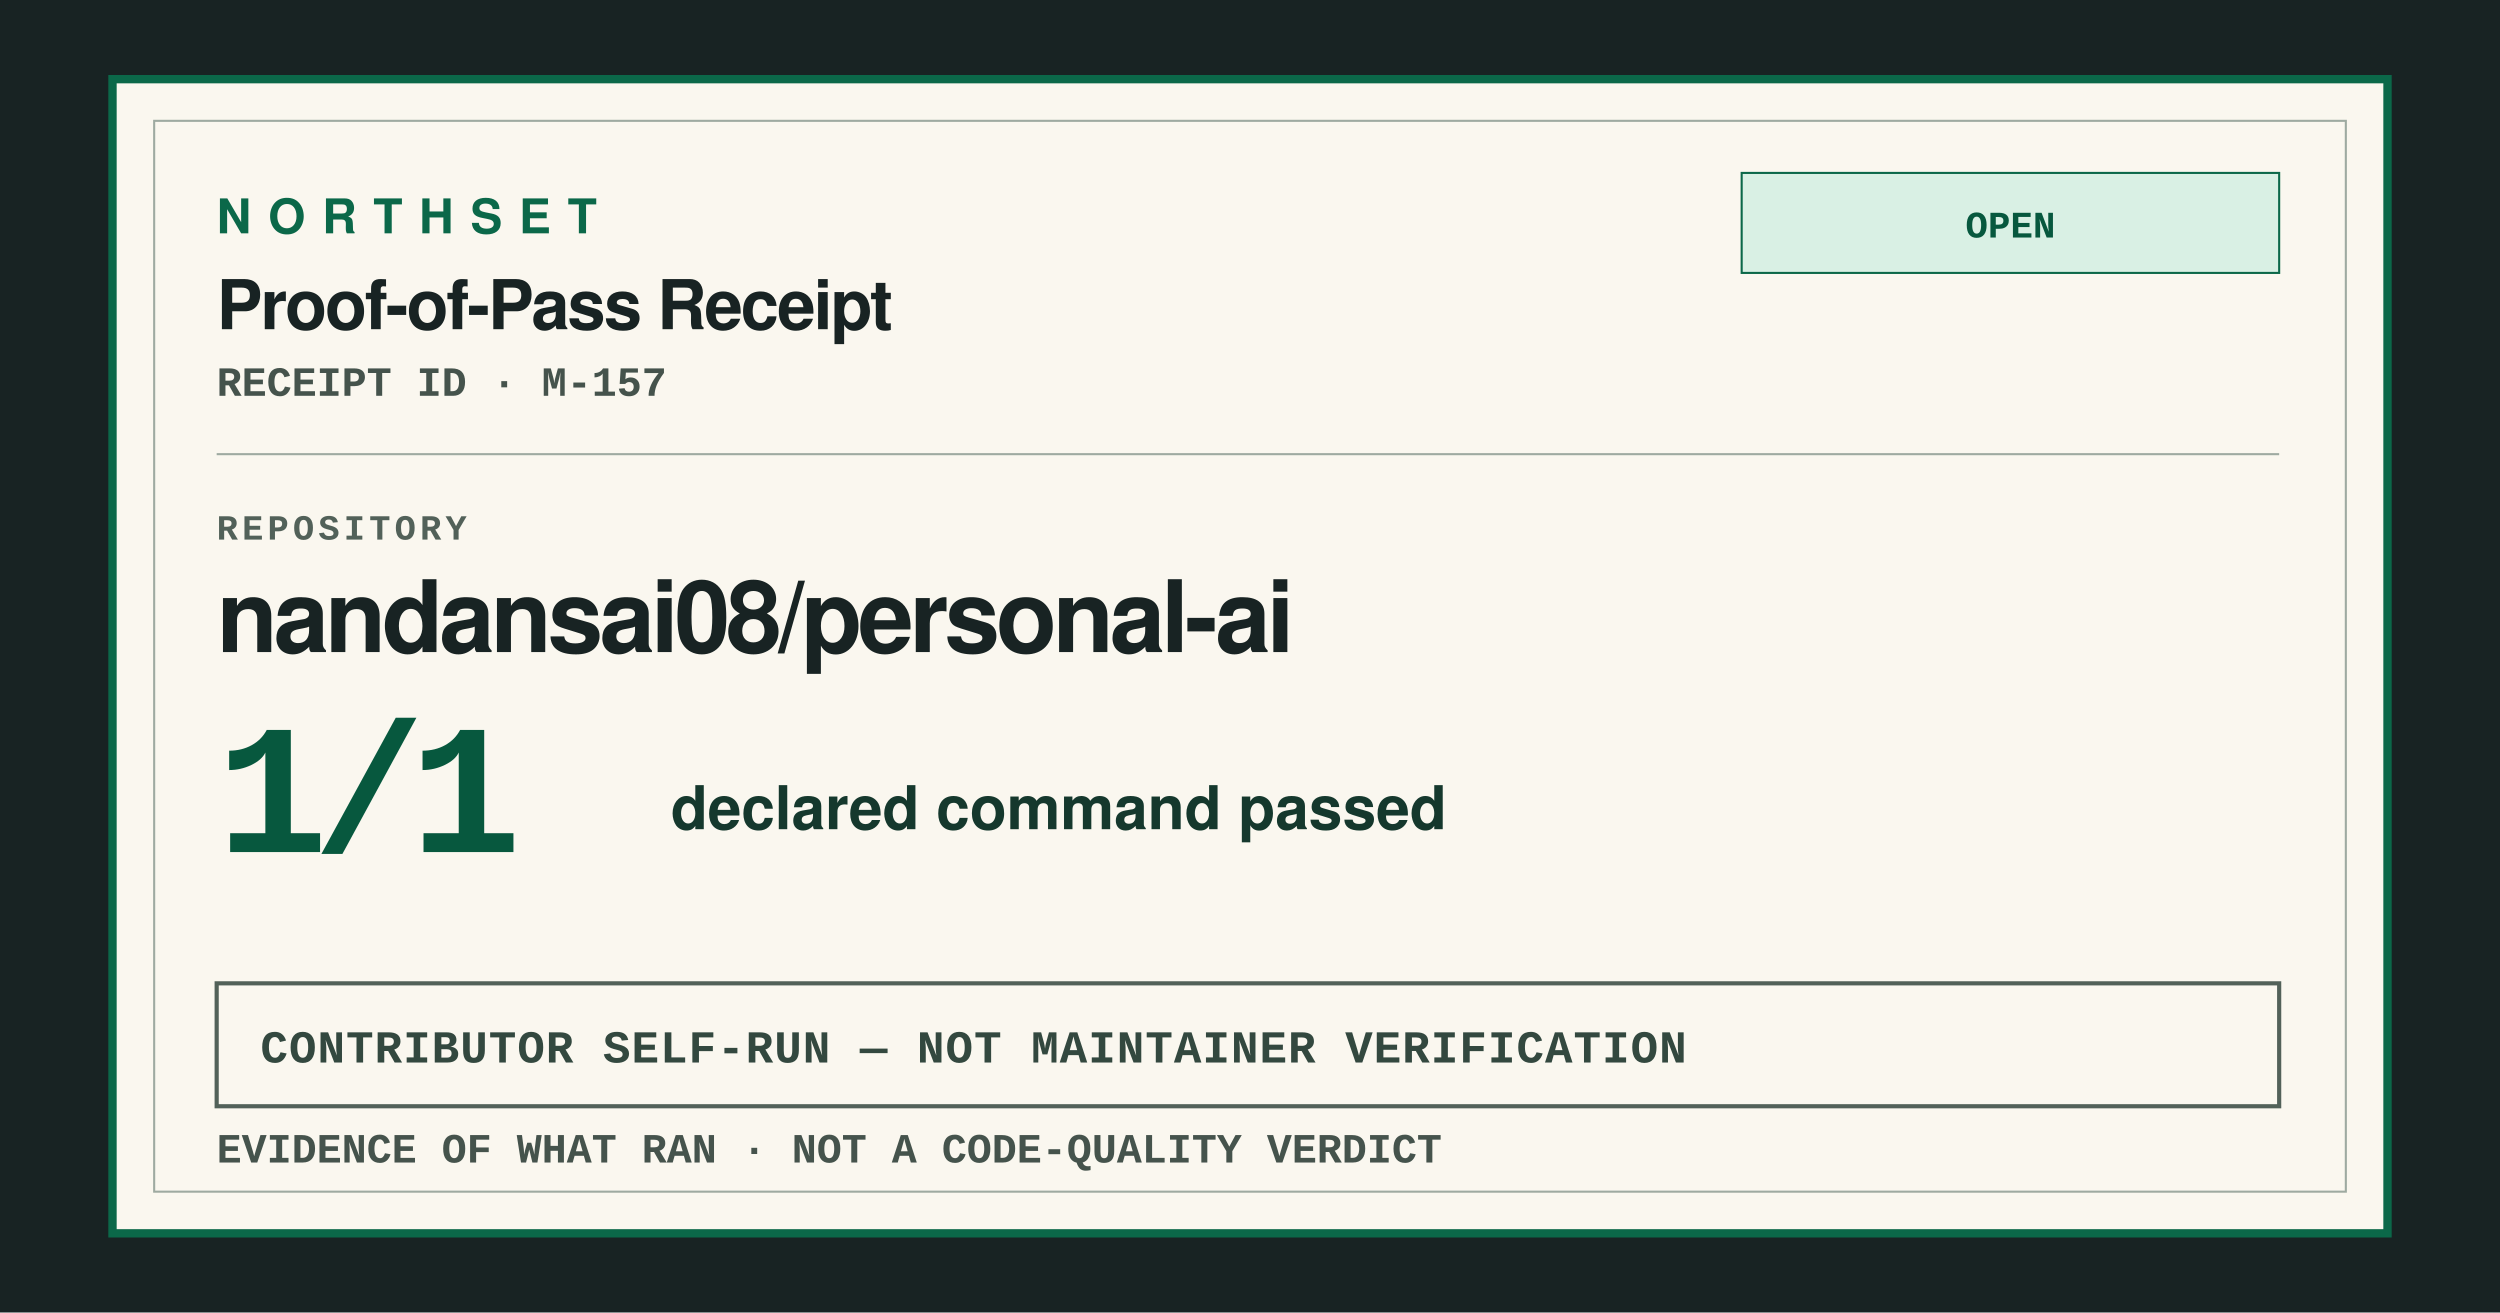
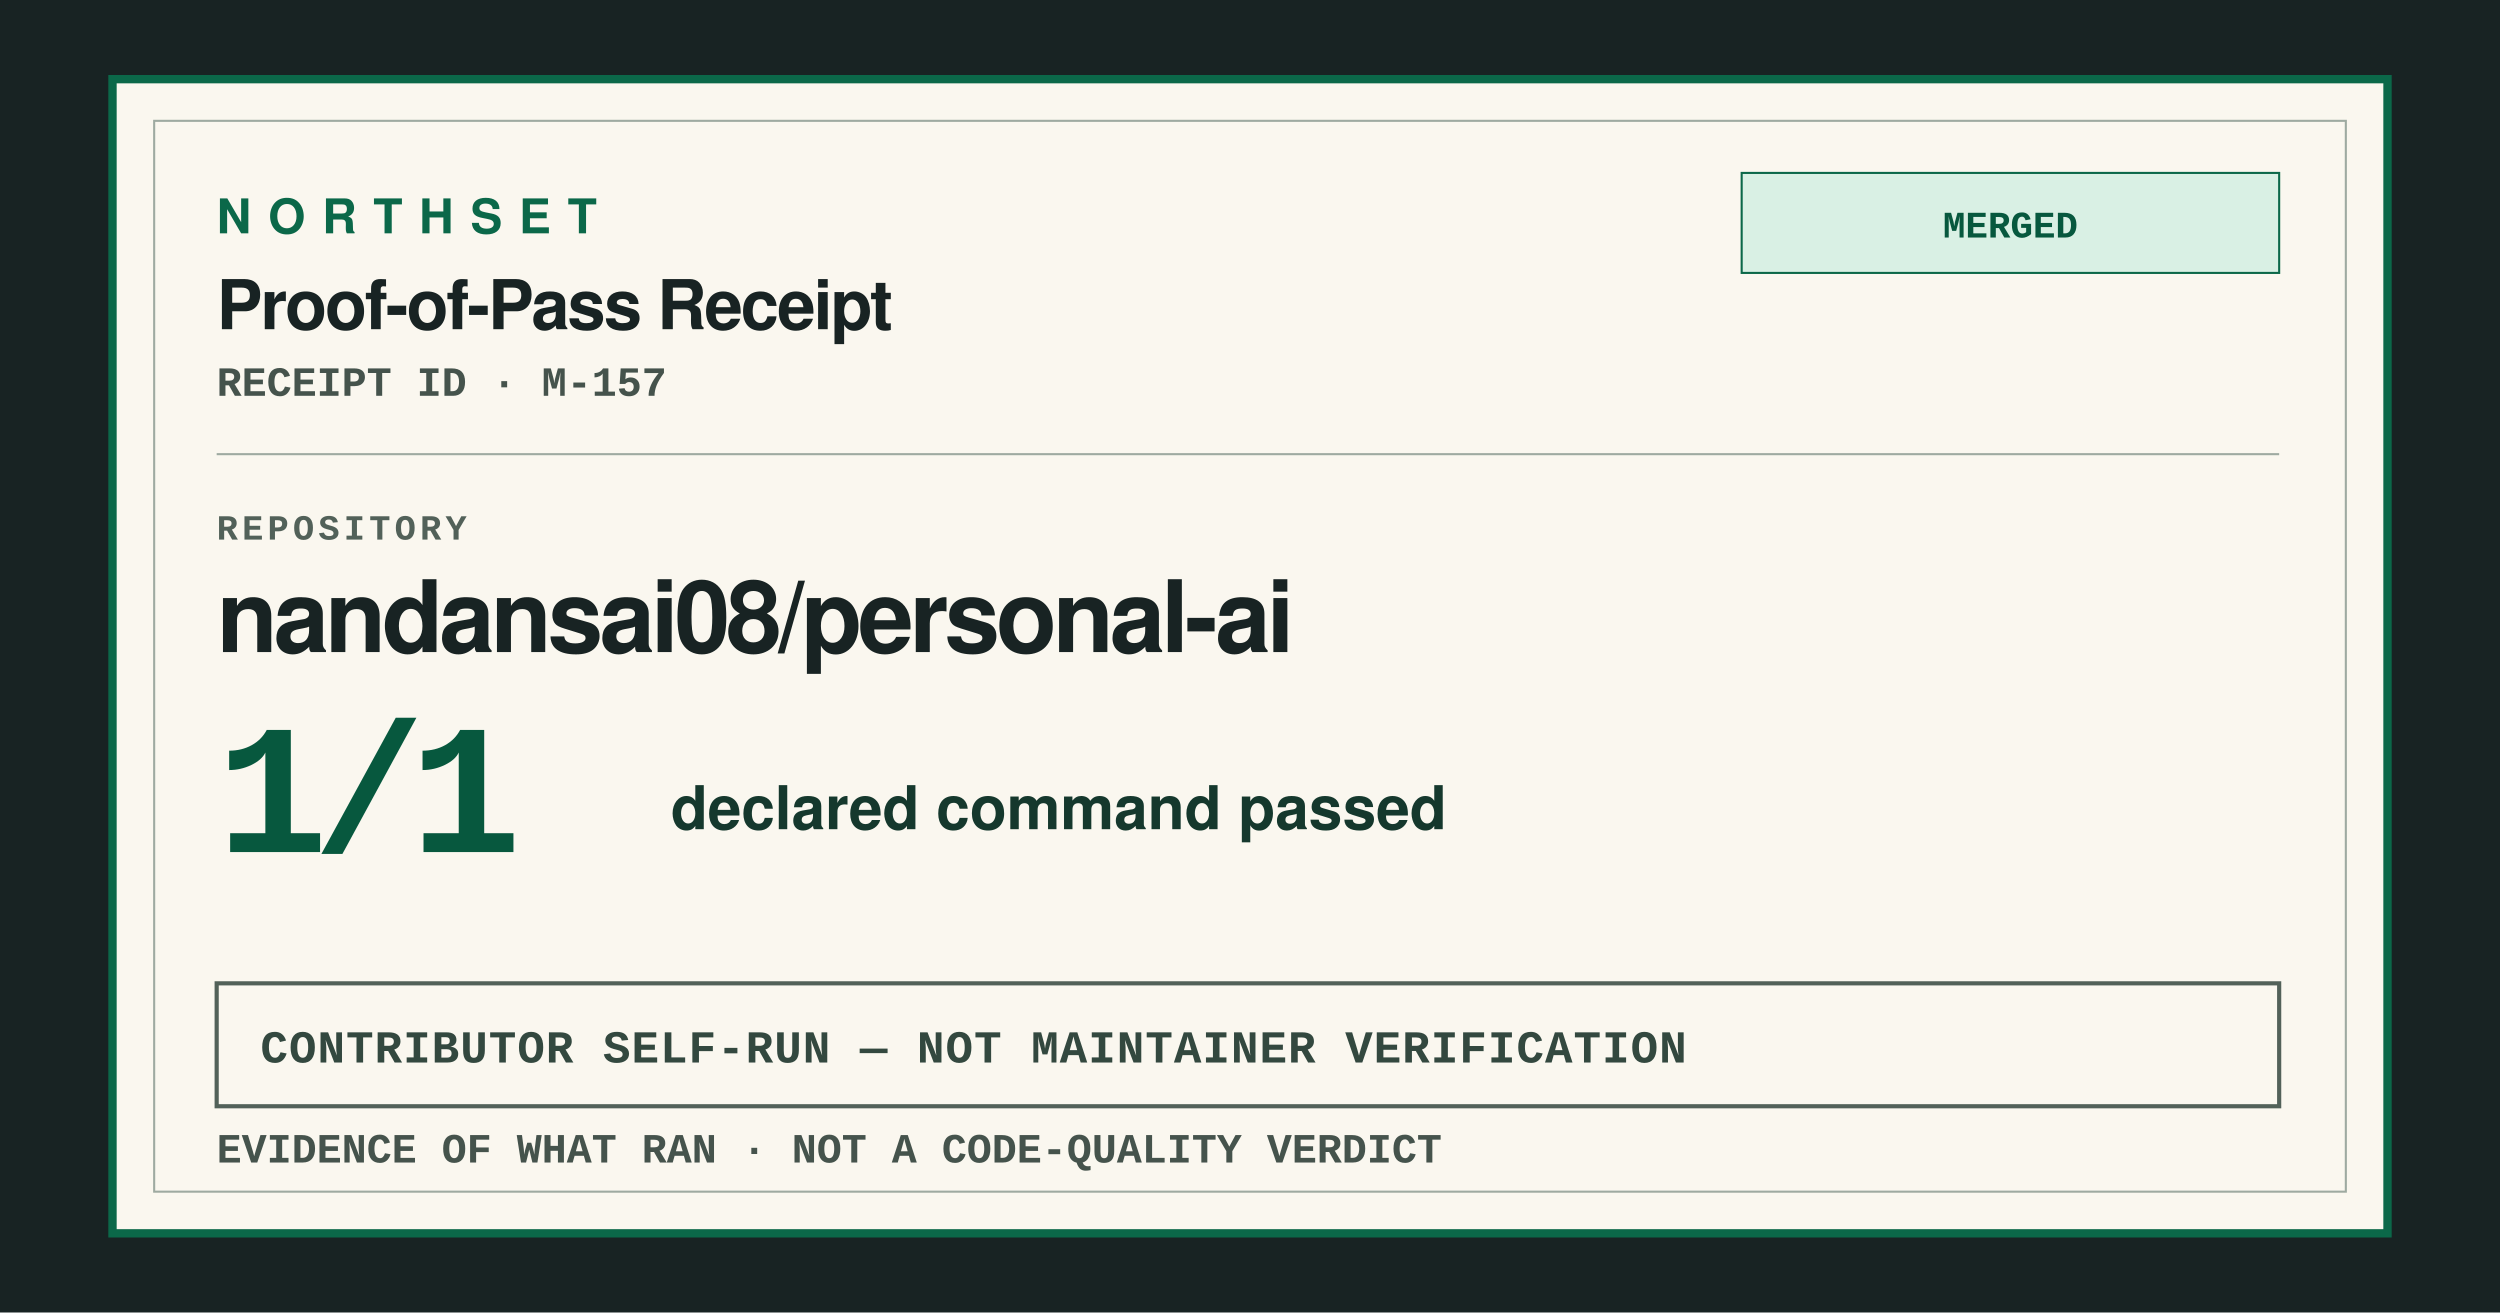
<svg xmlns="http://www.w3.org/2000/svg" width="1200" height="630" viewBox="0 0 1200 630" role="img" aria-labelledby="og-title og-description">
  <style>
    text { font-family:-apple-system,BlinkMacSystemFont,"Segoe UI",Helvetica,Arial,sans-serif; fill:#182323; }
    .mono { font-family:ui-monospace,SFMono-Regular,Menlo,Consolas,"Liberation Mono",monospace; }
    .brand { font-size:23px; font-weight:800; letter-spacing:8px; fill:#0b6849; }
    .receipt-label { font-size:33px; font-weight:760; letter-spacing:-1px; }
    .receipt-id { font-size:20px; font-weight:700; fill:#45534c; }
    .kicker { font-size:17px; font-weight:800; letter-spacing:2px; fill:#526159; }
    .repository { font-size:48px; font-weight:800; letter-spacing:-2px; }
    .score { font-size:89px; font-weight:850; letter-spacing:-7px; fill:#07583e; }
    .verdict { font-size:29px; font-weight:780; fill:#15382d; }
    .class-stamp { font-family:ui-monospace,SFMono-Regular,Menlo,Consolas,"Liberation Mono",monospace; font-weight:800; letter-spacing:.5px; fill:#33483f; }
    .chip { font-family:ui-monospace,SFMono-Regular,Menlo,Consolas,"Liberation Mono",monospace; font-size:18px; font-weight:850; fill:#07583e; }
  </style>
  <rect width="1200" height="630" fill="#182323" />
  <rect x="54" y="38" width="1092" height="554" fill="#faf7ef" stroke="#0b6849" stroke-width="4" />
  <rect x="74" y="58" width="1052" height="514" fill="none" stroke="#9eaaa1" />
  <text x="104" y="112" class="brand">NORTHSET</text>
  <text x="104" y="158" class="receipt-label">Proof-of-Pass Receipt</text>
  <text x="104" y="190" class="receipt-id mono">RECEIPT ID · M-157</text>
  <rect x="836" y="83" width="258" height="48" fill="#d9f0e4" stroke="#0b6849" />
-   <text x="965" y="114" text-anchor="middle" class="chip">OPEN</text>
+   <text x="965" y="114" text-anchor="middle" class="chip">MERGED</text>
  <line x1="104" y1="218" x2="1094" y2="218" stroke="#9eaaa1" />
  <text x="104" y="259" class="kicker mono">REPOSITORY</text>
  <text x="104" y="313" class="repository">nandansai08/personal-ai</text>
  <text x="104" y="409" class="score mono">1/1</text>
  <text x="322" y="398" class="verdict">declared command passed</text>
  <rect x="104" y="472" width="990" height="59" fill="none" stroke="#526159" stroke-width="2" />
  <text x="125" y="510" class="class-stamp" font-size="22px">CONTRIBUTOR SELF-RUN — NOT MAINTAINER VERIFICATION</text>
  <text x="104" y="558" class="receipt-id mono">EVIDENCE OF WHAT RAN · NOT A CODE-QUALITY VERDICT</text>
</svg>
